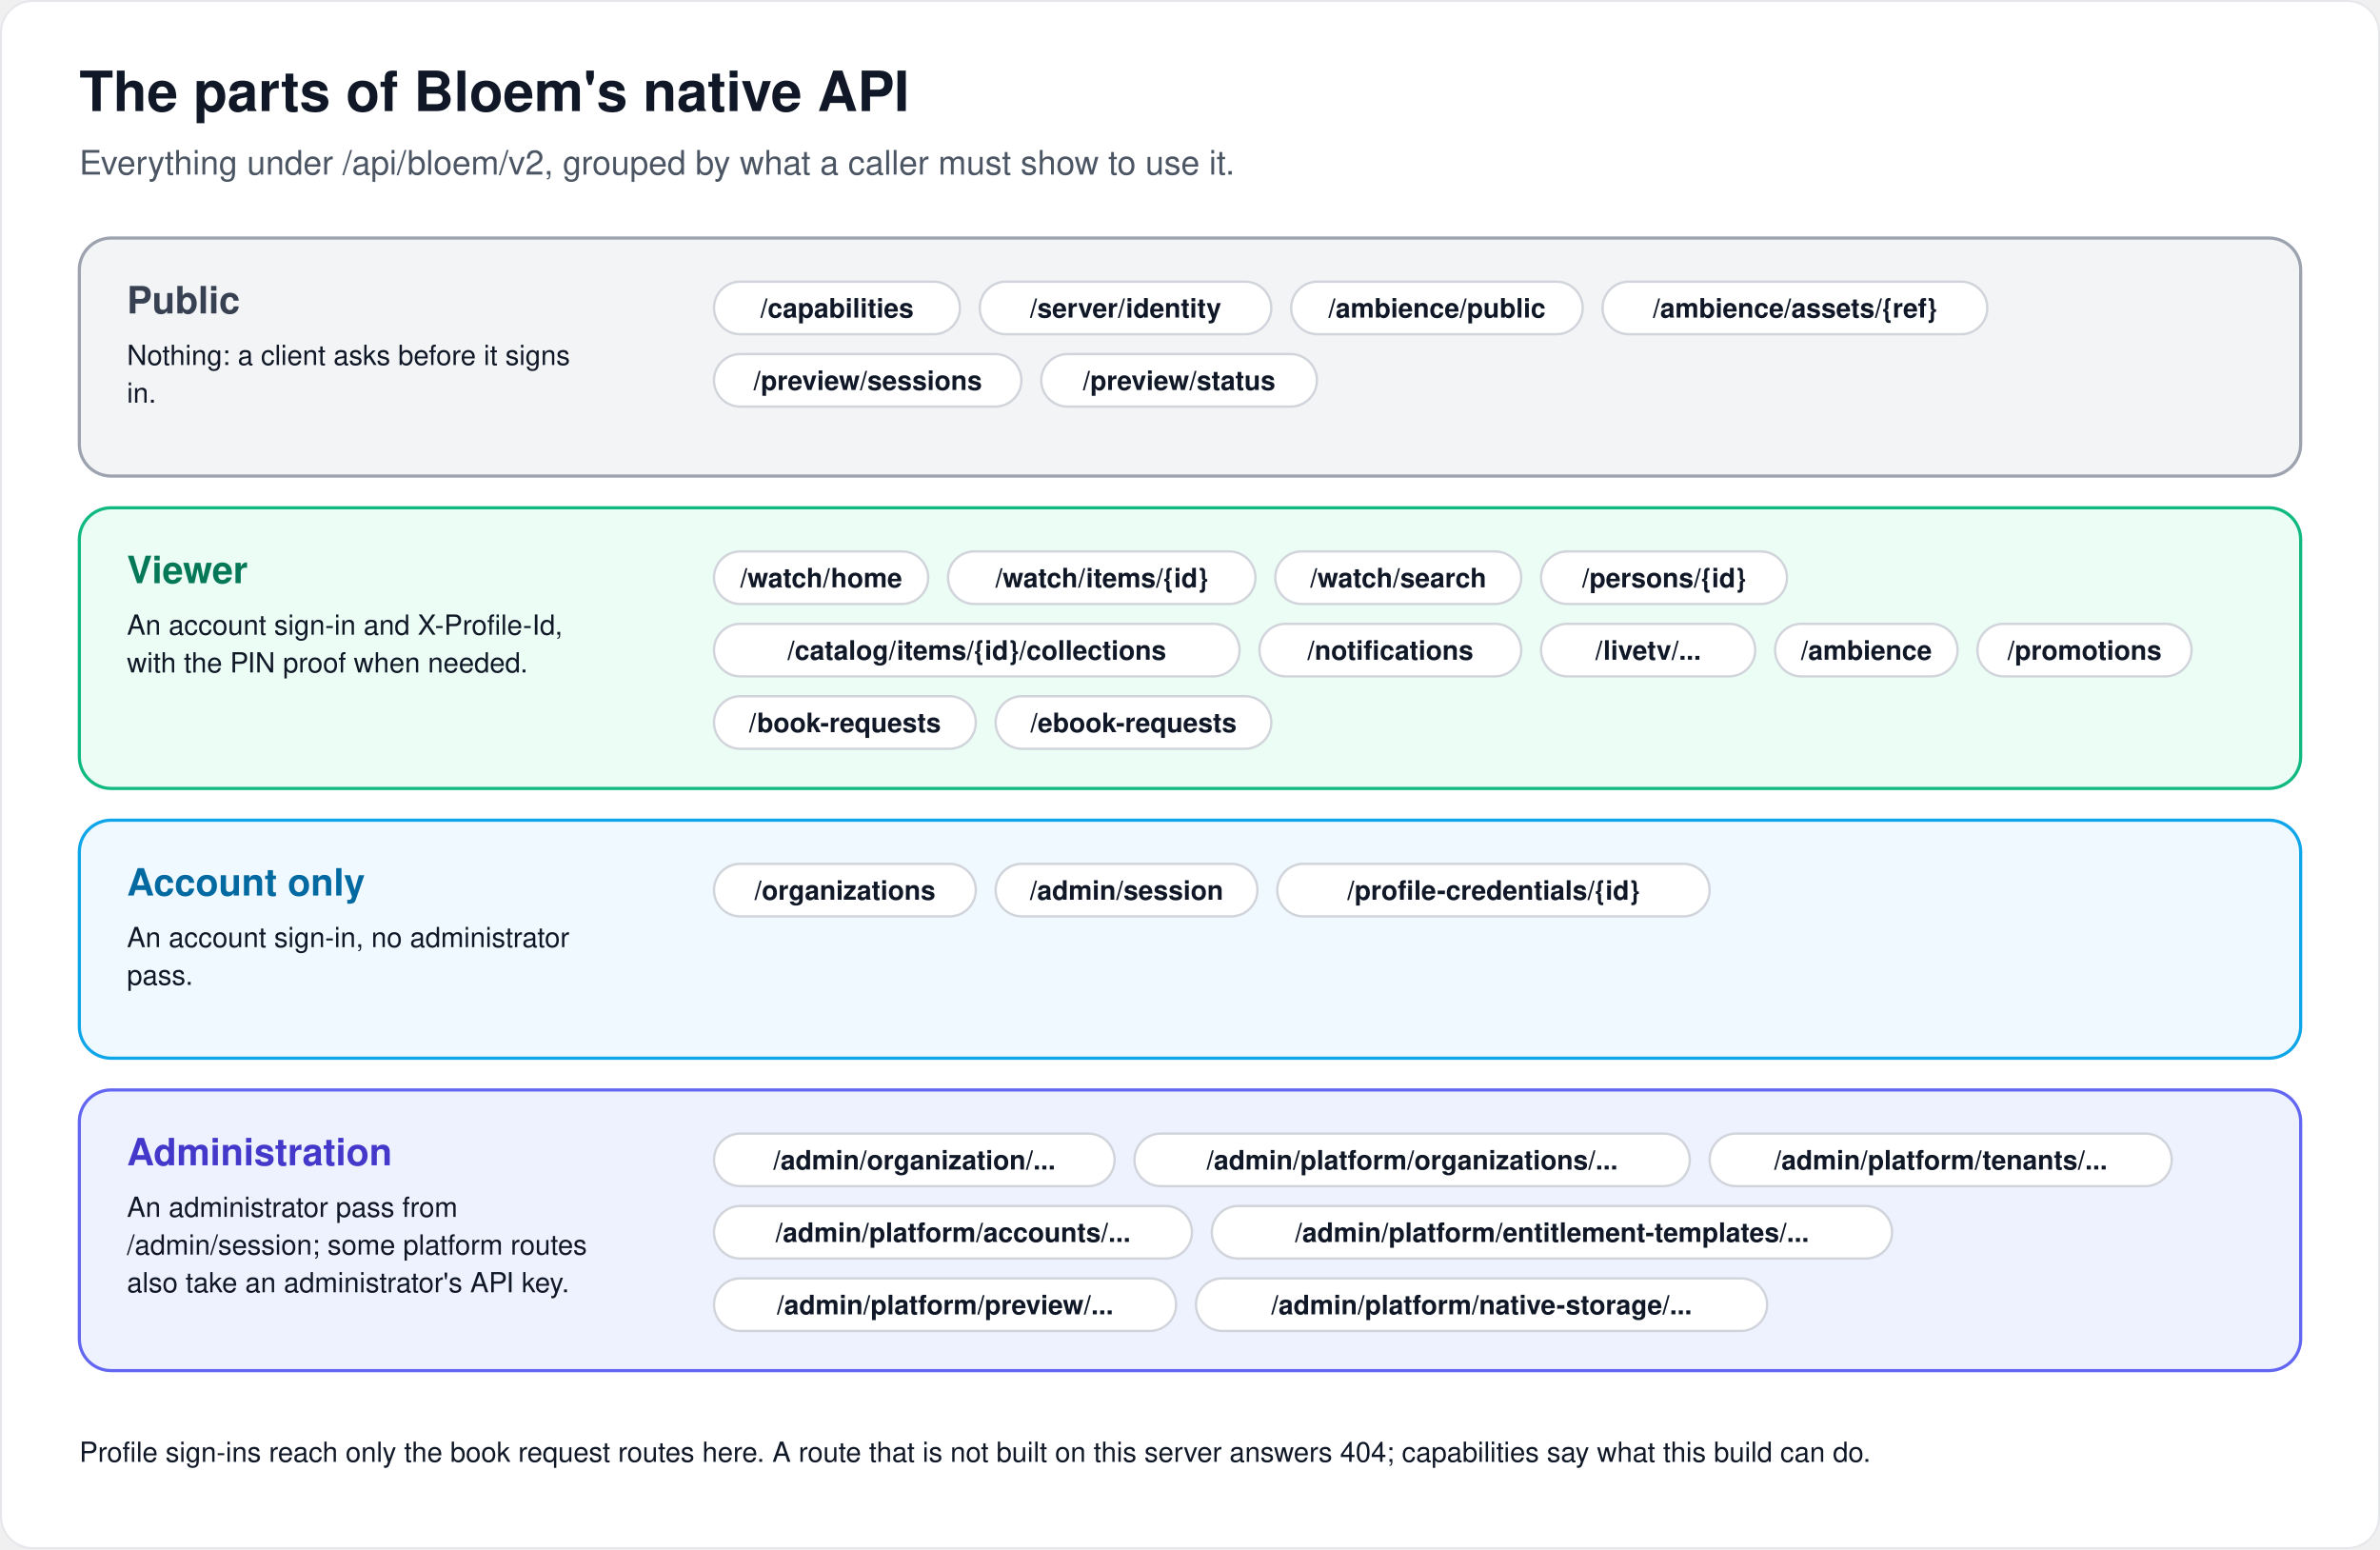
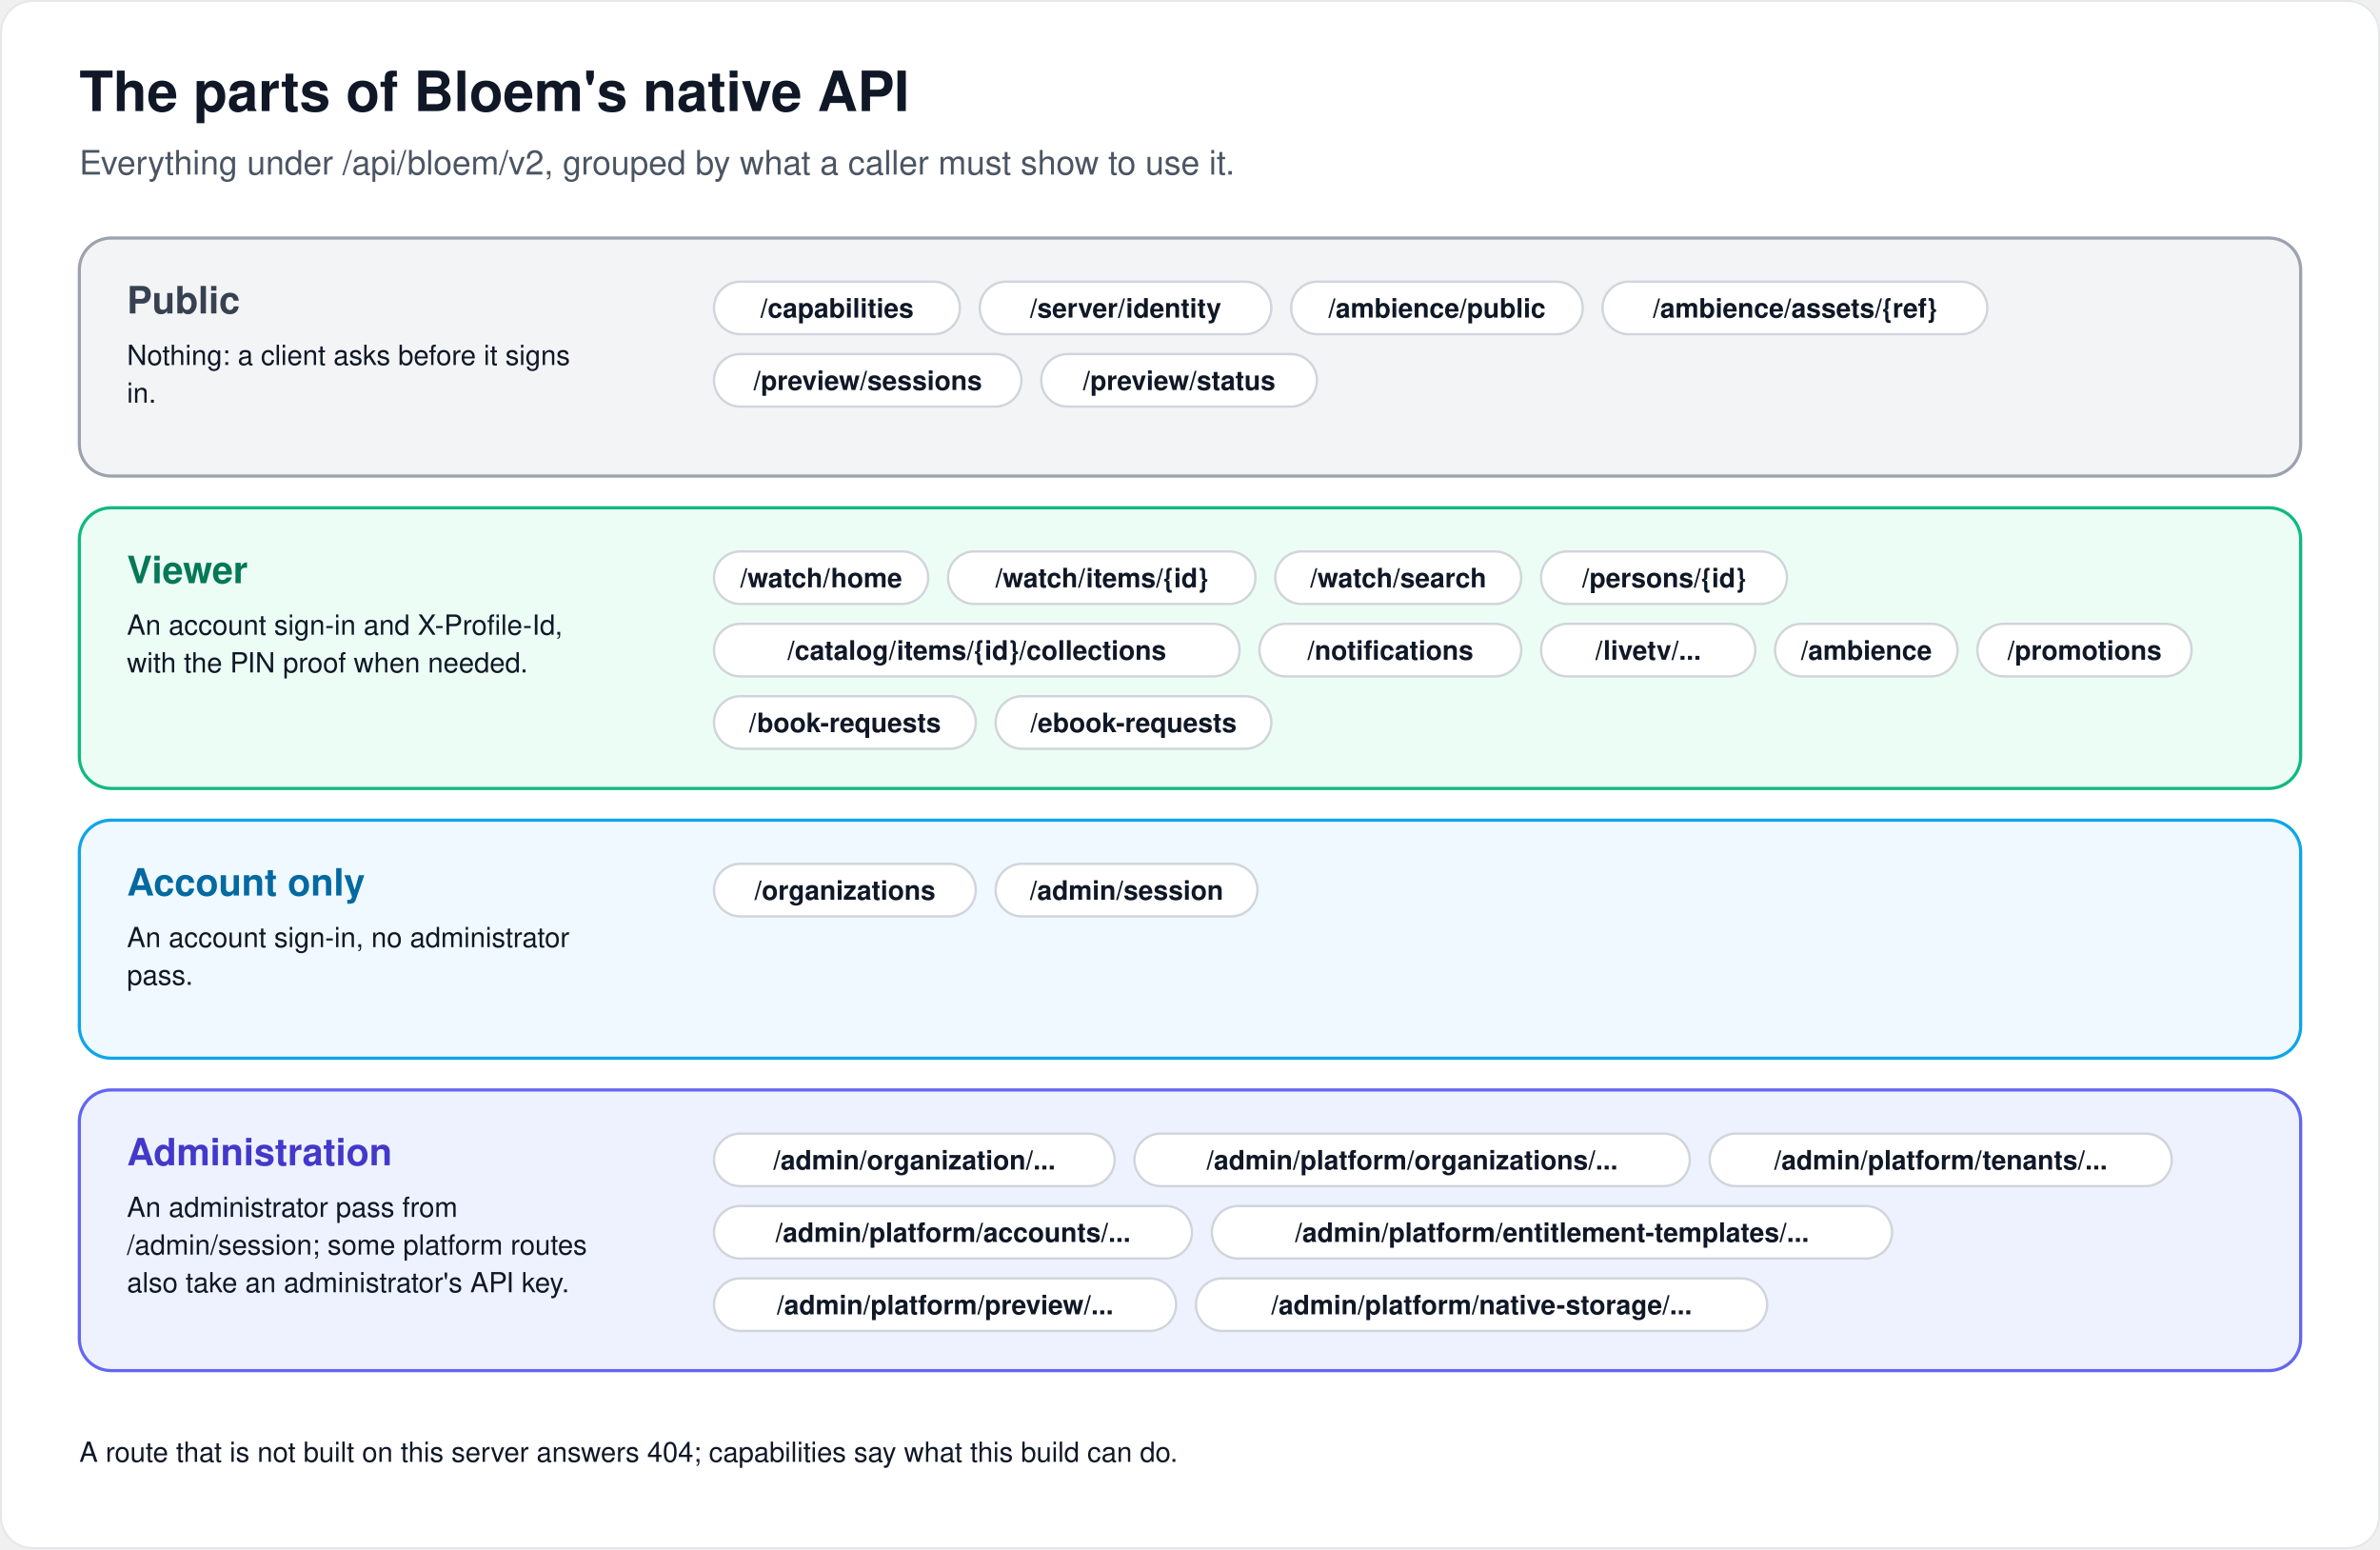
<svg xmlns="http://www.w3.org/2000/svg" width="1200" height="781" viewBox="0 0 1200 781" role="img" aria-labelledby="t d" font-family="'Segoe UI', 'Helvetica Neue', Helvetica, Arial, sans-serif">
  <defs>
    <marker id="arrow" viewBox="0 0 10 10" refX="9" refY="5" markerWidth="8" markerHeight="8" orient="auto-start-reverse">
      <path d="M0,0 L10,5 L0,10 z" fill="#9CA3AF" />
    </marker>
  </defs>
  <rect x="0.5" y="0.5" width="1199" height="780" rx="16" fill="#FFFFFF" stroke="#E5E7EB" />
  <text x="40" y="56" font-size="28" font-weight="700" fill="#101827" text-anchor="start">The parts of Bloem's native API</text>
  <text x="40" y="88" font-size="17" font-weight="normal" fill="#4B5563" text-anchor="start">Everything under /api/bloem/v2, grouped by what a caller must show to use it.</text>
  <rect x="40" y="120" width="1120" height="120" rx="16" fill="#F3F4F6" stroke="#9CA3AF" stroke-width="1.6" />
  <text x="64" y="158" font-size="19" font-weight="700" fill="#374151" text-anchor="start">Public</text>
  <text x="64" y="184" font-size="14" font-weight="normal" fill="#101827" text-anchor="start">Nothing: a client asks before it signs</text>
  <text x="64" y="203" font-size="14" font-weight="normal" fill="#101827" text-anchor="start">in.</text>
  <rect x="360" y="142" width="124" height="26.5" rx="13.25" fill="#FFFFFF" stroke="#D1D5DB" stroke-width="1.2" />
  <text x="422.0" y="160.11" font-size="13.5" font-weight="600" fill="#101827" text-anchor="middle">/capabilities</text>
  <rect x="494" y="142" width="147" height="26.5" rx="13.25" fill="#FFFFFF" stroke="#D1D5DB" stroke-width="1.2" />
  <text x="567.5" y="160.11" font-size="13.5" font-weight="600" fill="#101827" text-anchor="middle">/server/identity</text>
  <rect x="651" y="142" width="147" height="26.5" rx="13.25" fill="#FFFFFF" stroke="#D1D5DB" stroke-width="1.2" />
  <text x="724.5" y="160.11" font-size="13.5" font-weight="600" fill="#101827" text-anchor="middle">/ambience/public</text>
  <rect x="808" y="142" width="194" height="26.5" rx="13.25" fill="#FFFFFF" stroke="#D1D5DB" stroke-width="1.2" />
  <text x="905.0" y="160.11" font-size="13.5" font-weight="600" fill="#101827" text-anchor="middle">/ambience/assets/{ref}</text>
  <rect x="360" y="178.5" width="155" height="26.5" rx="13.25" fill="#FFFFFF" stroke="#D1D5DB" stroke-width="1.2" />
  <text x="437.5" y="196.61" font-size="13.5" font-weight="600" fill="#101827" text-anchor="middle">/preview/sessions</text>
  <rect x="525" y="178.5" width="139" height="26.5" rx="13.25" fill="#FFFFFF" stroke="#D1D5DB" stroke-width="1.2" />
  <text x="594.5" y="196.61" font-size="13.5" font-weight="600" fill="#101827" text-anchor="middle">/preview/status</text>
  <rect x="40" y="256" width="1120" height="141.5" rx="16" fill="#ECFDF5" stroke="#10B981" stroke-width="1.6" />
  <text x="64" y="294" font-size="19" font-weight="700" fill="#047857" text-anchor="start">Viewer</text>
  <text x="64" y="320" font-size="14" font-weight="normal" fill="#101827" text-anchor="start">An account sign-in and X-Profile-Id,</text>
  <text x="64" y="339" font-size="14" font-weight="normal" fill="#101827" text-anchor="start">with the PIN proof when needed.</text>
  <rect x="360" y="278" width="108" height="26.5" rx="13.25" fill="#FFFFFF" stroke="#D1D5DB" stroke-width="1.2" />
  <text x="414.0" y="296.11" font-size="13.5" font-weight="600" fill="#101827" text-anchor="middle">/watch/home</text>
  <rect x="478" y="278" width="155" height="26.5" rx="13.25" fill="#FFFFFF" stroke="#D1D5DB" stroke-width="1.2" />
  <text x="555.5" y="296.11" font-size="13.5" font-weight="600" fill="#101827" text-anchor="middle">/watch/items/{id}</text>
  <rect x="643" y="278" width="124" height="26.5" rx="13.25" fill="#FFFFFF" stroke="#D1D5DB" stroke-width="1.2" />
  <text x="705.0" y="296.11" font-size="13.5" font-weight="600" fill="#101827" text-anchor="middle">/watch/search</text>
  <rect x="777" y="278" width="124" height="26.5" rx="13.25" fill="#FFFFFF" stroke="#D1D5DB" stroke-width="1.2" />
  <text x="839.0" y="296.11" font-size="13.5" font-weight="600" fill="#101827" text-anchor="middle">/persons/{id}</text>
  <rect x="360" y="314.5" width="265" height="26.5" rx="13.25" fill="#FFFFFF" stroke="#D1D5DB" stroke-width="1.2" />
  <text x="492.5" y="332.61" font-size="13.5" font-weight="600" fill="#101827" text-anchor="middle">/catalog/items/{id}/collections</text>
  <rect x="635" y="314.5" width="132" height="26.5" rx="13.25" fill="#FFFFFF" stroke="#D1D5DB" stroke-width="1.2" />
  <text x="701.0" y="332.61" font-size="13.5" font-weight="600" fill="#101827" text-anchor="middle">/notifications</text>
  <rect x="777" y="314.5" width="108" height="26.5" rx="13.25" fill="#FFFFFF" stroke="#D1D5DB" stroke-width="1.2" />
  <text x="831.0" y="332.61" font-size="13.5" font-weight="600" fill="#101827" text-anchor="middle">/livetv/...</text>
  <rect x="895" y="314.5" width="92" height="26.5" rx="13.25" fill="#FFFFFF" stroke="#D1D5DB" stroke-width="1.2" />
  <text x="941.0" y="332.61" font-size="13.5" font-weight="600" fill="#101827" text-anchor="middle">/ambience</text>
  <rect x="997" y="314.5" width="108" height="26.5" rx="13.25" fill="#FFFFFF" stroke="#D1D5DB" stroke-width="1.2" />
  <text x="1051.0" y="332.61" font-size="13.5" font-weight="600" fill="#101827" text-anchor="middle">/promotions</text>
  <rect x="360" y="351.0" width="132" height="26.5" rx="13.25" fill="#FFFFFF" stroke="#D1D5DB" stroke-width="1.2" />
  <text x="426.0" y="369.11" font-size="13.5" font-weight="600" fill="#101827" text-anchor="middle">/book-requests</text>
  <rect x="502" y="351.0" width="139" height="26.5" rx="13.25" fill="#FFFFFF" stroke="#D1D5DB" stroke-width="1.2" />
  <text x="571.5" y="369.11" font-size="13.5" font-weight="600" fill="#101827" text-anchor="middle">/ebook-requests</text>
  <rect x="40" y="413.5" width="1120" height="120" rx="16" fill="#F0F9FF" stroke="#0EA5E9" stroke-width="1.6" />
  <text x="64" y="451.5" font-size="19" font-weight="700" fill="#0369A1" text-anchor="start">Account only</text>
  <text x="64" y="477.5" font-size="14" font-weight="normal" fill="#101827" text-anchor="start">An account sign-in, no administrator</text>
  <text x="64" y="496.5" font-size="14" font-weight="normal" fill="#101827" text-anchor="start">pass.</text>
  <rect x="360" y="435.5" width="132" height="26.5" rx="13.25" fill="#FFFFFF" stroke="#D1D5DB" stroke-width="1.2" />
  <text x="426.0" y="453.61" font-size="13.5" font-weight="600" fill="#101827" text-anchor="middle">/organizations</text>
  <rect x="502" y="435.5" width="132" height="26.5" rx="13.25" fill="#FFFFFF" stroke="#D1D5DB" stroke-width="1.2" />
  <text x="568.0" y="453.61" font-size="13.5" font-weight="600" fill="#101827" text-anchor="middle">/admin/session</text>
-   <rect x="644" y="435.5" width="218" height="26.5" rx="13.25" fill="#FFFFFF" stroke="#D1D5DB" stroke-width="1.2" />
-   <text x="753.0" y="453.61" font-size="13.5" font-weight="600" fill="#101827" text-anchor="middle">/profile-credentials/{id}</text>
  <rect x="40" y="549.5" width="1120" height="141.5" rx="16" fill="#EEF2FF" stroke="#6366F1" stroke-width="1.6" />
  <text x="64" y="587.5" font-size="19" font-weight="700" fill="#4338CA" text-anchor="start">Administration</text>
  <text x="64" y="613.5" font-size="14" font-weight="normal" fill="#101827" text-anchor="start">An administrator pass from</text>
  <text x="64" y="632.5" font-size="14" font-weight="normal" fill="#101827" text-anchor="start">/admin/session; some platform routes</text>
  <text x="64" y="651.5" font-size="14" font-weight="normal" fill="#101827" text-anchor="start">also take an administrator's API key.</text>
  <rect x="360" y="571.5" width="202" height="26.5" rx="13.25" fill="#FFFFFF" stroke="#D1D5DB" stroke-width="1.2" />
  <text x="461.0" y="589.61" font-size="13.5" font-weight="600" fill="#101827" text-anchor="middle">/admin/organization/...</text>
  <rect x="572" y="571.5" width="280" height="26.5" rx="13.25" fill="#FFFFFF" stroke="#D1D5DB" stroke-width="1.2" />
  <text x="712.0" y="589.61" font-size="13.5" font-weight="600" fill="#101827" text-anchor="middle">/admin/platform/organizations/...</text>
  <rect x="862" y="571.5" width="233" height="26.5" rx="13.25" fill="#FFFFFF" stroke="#D1D5DB" stroke-width="1.2" />
  <text x="978.5" y="589.61" font-size="13.5" font-weight="600" fill="#101827" text-anchor="middle">/admin/platform/tenants/...</text>
  <rect x="360" y="608.0" width="241" height="26.5" rx="13.25" fill="#FFFFFF" stroke="#D1D5DB" stroke-width="1.2" />
  <text x="480.5" y="626.11" font-size="13.5" font-weight="600" fill="#101827" text-anchor="middle">/admin/platform/accounts/...</text>
  <rect x="611" y="608.0" width="343" height="26.5" rx="13.25" fill="#FFFFFF" stroke="#D1D5DB" stroke-width="1.2" />
  <text x="782.5" y="626.11" font-size="13.5" font-weight="600" fill="#101827" text-anchor="middle">/admin/platform/entitlement-templates/...</text>
  <rect x="360" y="644.5" width="233" height="26.5" rx="13.25" fill="#FFFFFF" stroke="#D1D5DB" stroke-width="1.2" />
  <text x="476.5" y="662.61" font-size="13.5" font-weight="600" fill="#101827" text-anchor="middle">/admin/platform/preview/...</text>
  <rect x="603" y="644.5" width="288" height="26.5" rx="13.25" fill="#FFFFFF" stroke="#D1D5DB" stroke-width="1.2" />
  <text x="747.0" y="662.61" font-size="13.5" font-weight="600" fill="#101827" text-anchor="middle">/admin/platform/native-storage/...</text>
-   <text x="40" y="737.0" font-size="14" font-weight="normal" fill="#101827" text-anchor="start">Profile sign-ins reach only the book request routes here. A route that is not built on this server answers 404; capabilities say what this build can do.</text>
+   <text x="40" y="737.0" font-size="14" font-weight="normal" fill="#101827" text-anchor="start">A route that is not built on this server answers 404; capabilities say what this build can do.</text>
</svg>
